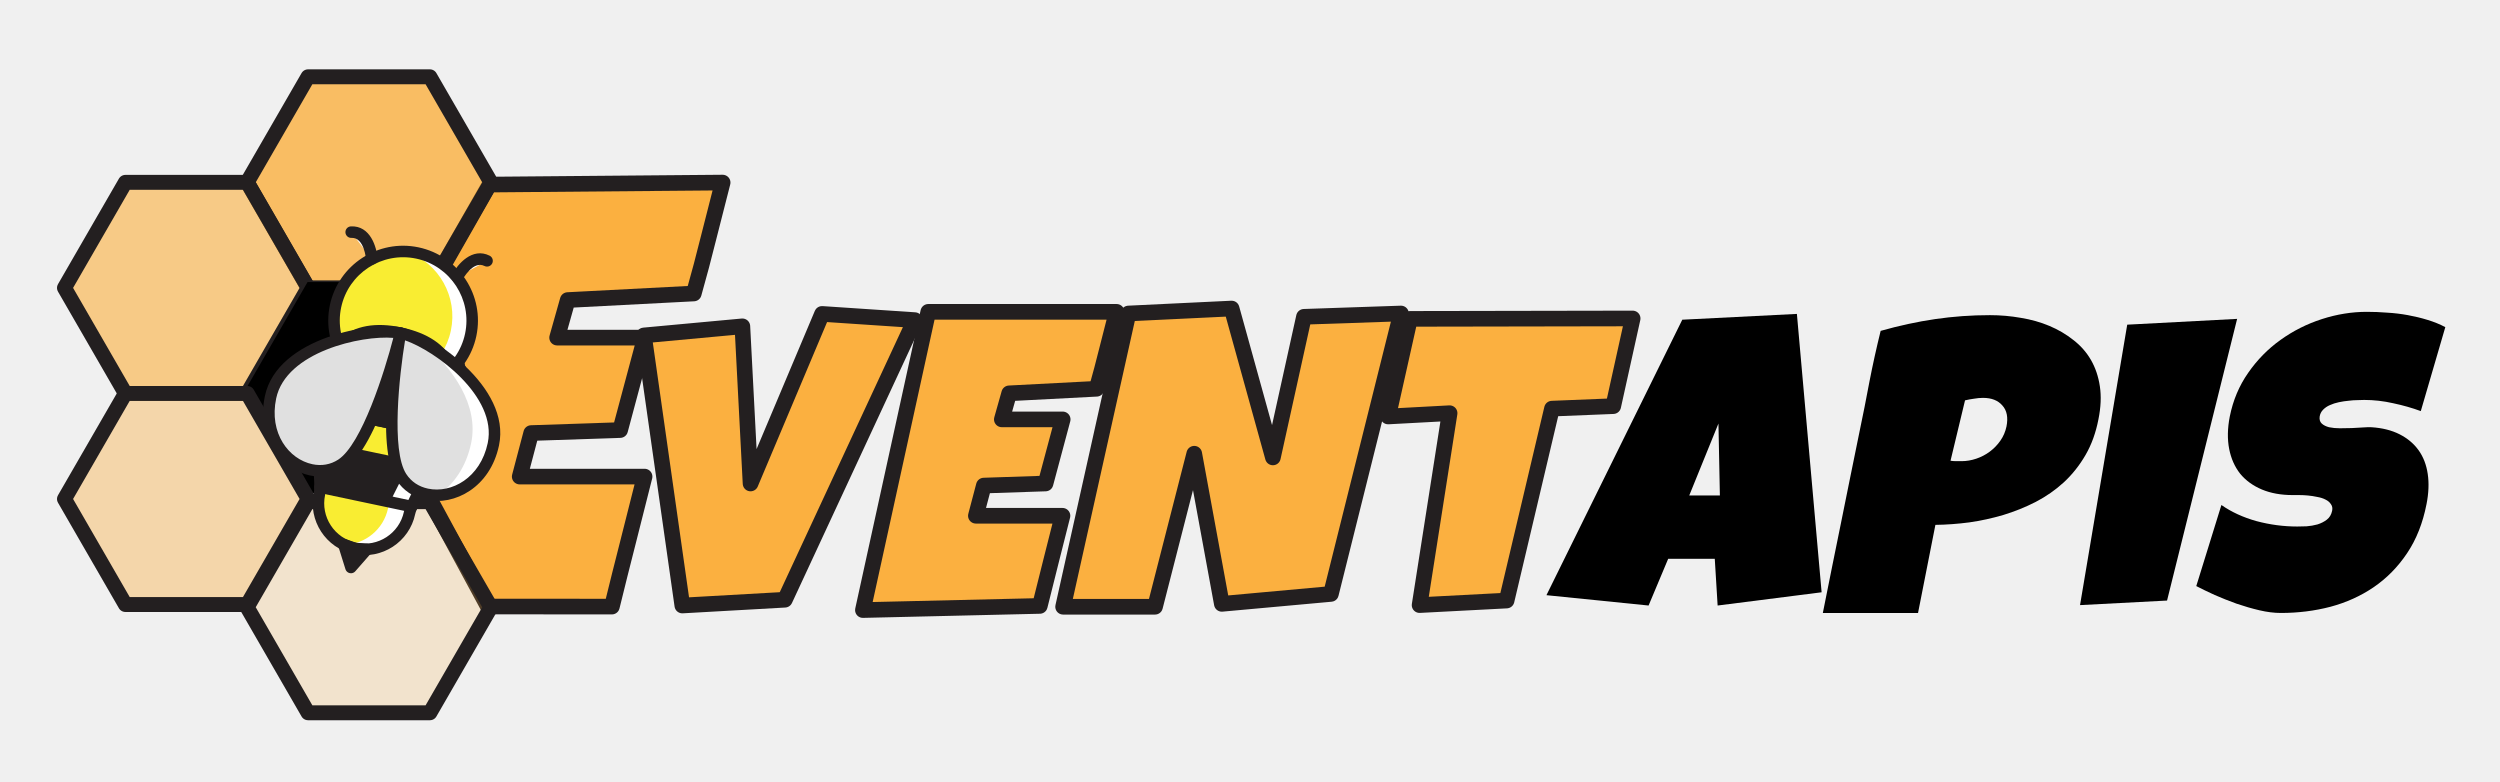
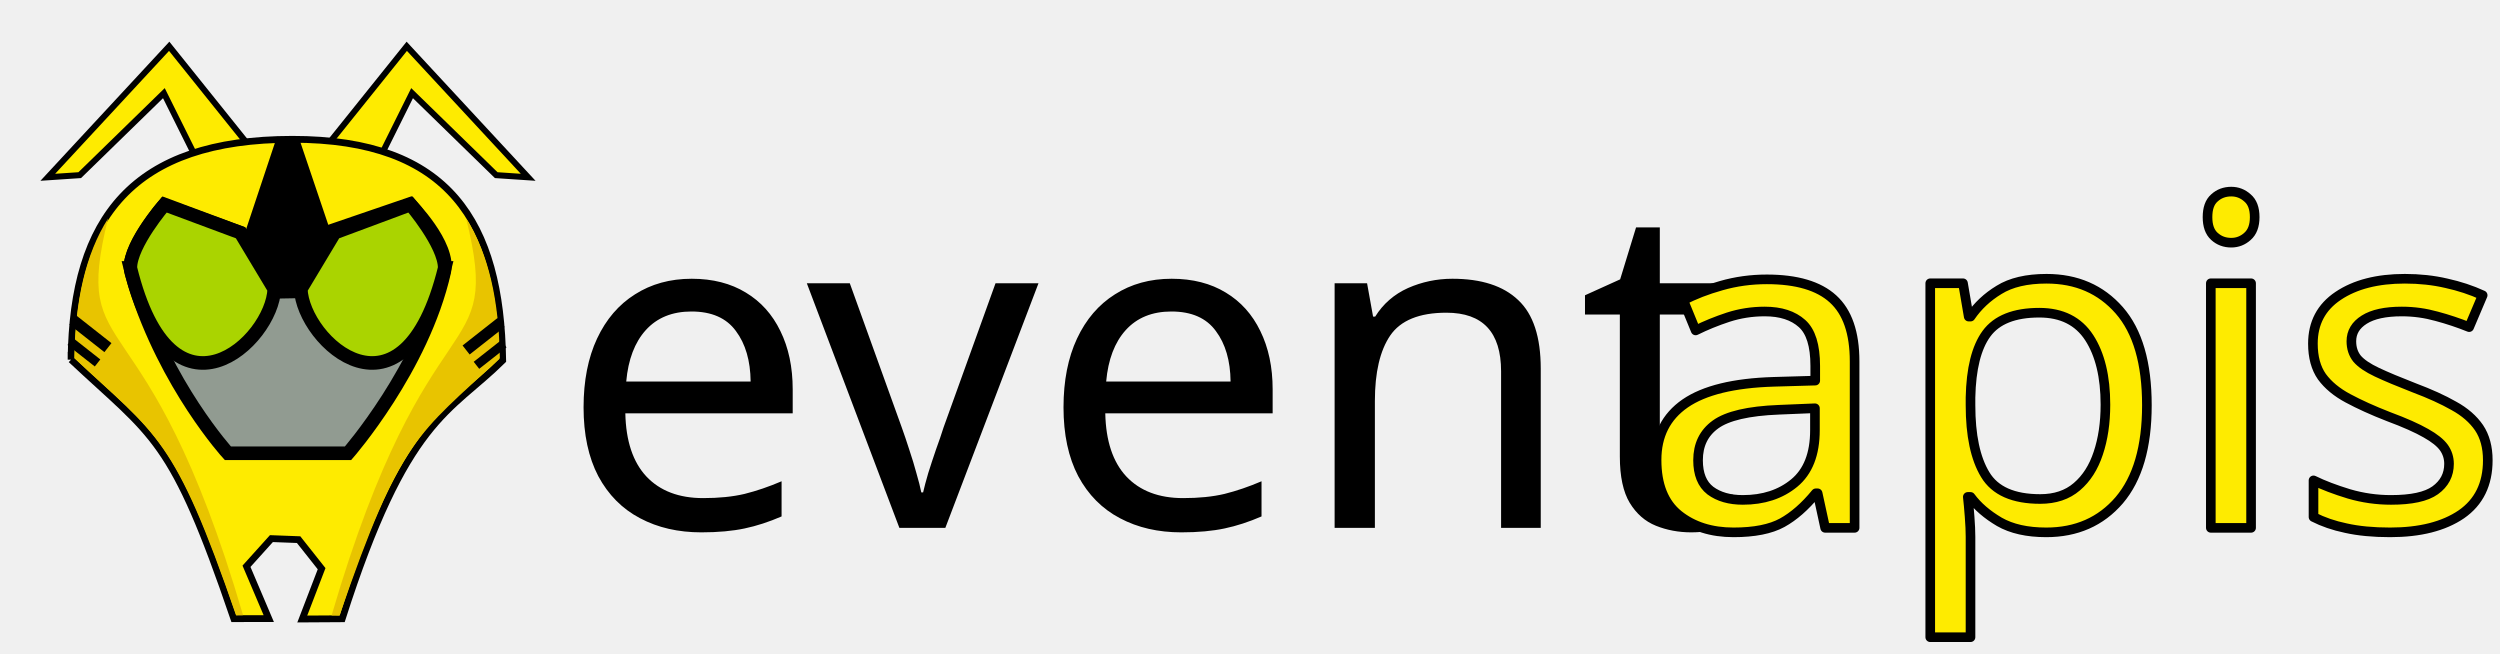
- <svg xmlns="http://www.w3.org/2000/svg" id="svg2" version="1.1" width="800" height="250" xml:space="preserve">
-   <defs id="defs6">
-     <clipPath clipPathUnits="userSpaceOnUse" id="clipPath74">
-       <path d="M 0,800 800,800 800,0 0,0 0,800 z" id="path76" />
-     </clipPath>
-     <clipPath clipPathUnits="userSpaceOnUse" id="clipPath202">
-       <path d="M 0,800 800,800 800,0 0,0 0,800 z" id="path204" />
-     </clipPath>
-     <clipPath clipPathUnits="userSpaceOnUse" id="clipPath234">
-       <path d="M 0,800 800,800 800,0 0,0 0,800 z" id="path236" />
-     </clipPath>
-     <clipPath clipPathUnits="userSpaceOnUse" id="clipPath334">
-       <path d="m 573.548,638.85 50.691,0 0,-100.534 -50.691,0 0,100.534 z" id="path336" />
-     </clipPath>
-     <clipPath clipPathUnits="userSpaceOnUse" id="clipPath478">
-       <path d="M 0,800 800,800 800,0 0,0 0,800 z" id="path480" />
-     </clipPath>
-     <clipPath clipPathUnits="userSpaceOnUse" id="clipPath854">
-       <path d="M 0,800 800,800 800,0 0,0 0,800 z" id="path856" />
-     </clipPath>
-     <clipPath clipPathUnits="userSpaceOnUse" id="clipPath902">
-       <path d="m 492.352,295.318 51.518,0 0,-59.487 -51.518,0 0,59.487 z" id="path904" />
-     </clipPath>
-     <clipPath clipPathUnits="userSpaceOnUse" id="clipPath942">
-       <path d="m 546.846,336.364 86.296,0 0,-73.387 -86.296,0 0,73.387 z" id="path944" />
-     </clipPath>
-     <clipPath clipPathUnits="userSpaceOnUse" id="clipPath966">
-       <path d="m 635.642,317.66 38.541,0 0,-38.512 -38.541,0 0,38.512 z" id="path968" />
-     </clipPath>
-     <clipPath clipPathUnits="userSpaceOnUse" id="clipPath990">
-       <path d="m 627.936,276.508 21.58,0 0,-34.95 -21.58,0 0,34.95 z" id="path992" />
-     </clipPath>
-     <clipPath clipPathUnits="userSpaceOnUse" id="clipPath1114">
-       <path d="M 0,800 800,800 800,0 0,0 0,800 z" id="path1116" />
-     </clipPath>
-     <clipPath clipPathUnits="userSpaceOnUse" id="clipPath1134">
-       <path d="M 0,800 800,800 800,0 0,0 0,800 z" id="path1136" />
-     </clipPath>
-     <clipPath clipPathUnits="userSpaceOnUse" id="clipPath74-1">
-       <path d="M 0,800 800,800 800,0 0,0 0,800 z" id="path76-4" />
-     </clipPath>
-     <clipPath clipPathUnits="userSpaceOnUse" id="clipPath74-5">
-       <path d="M 0,800 800,800 800,0 0,0 0,800 z" id="path76-8" />
-     </clipPath>
-     <clipPath clipPathUnits="userSpaceOnUse" id="clipPath478-1">
-       <path d="M 0,800 800,800 800,0 0,0 0,800 z" id="path480-0" />
-     </clipPath>
-   </defs>
-   <g id="g10" transform="matrix(1.25,0,0,-1.25,0,250)">
-     <g id="g30-8" transform="translate(1370.866,421.8868)" style="fill:#000000" />
-     <g id="g34-1" transform="translate(1370.866,421.8868)" style="fill:#000000" />
-     <g id="g174-8" transform="translate(1444.048,552.2765)" />
-     <g id="g7992" transform="translate(-58.03636,-565.6727)">
-       <path d="m 292.222,683.724 -33.261,-71.583 -26.253,-1.482 -9.832,69.147 25.207,2.33 2.092,-40.239 18.304,43.416 23.743,-1.588" style="font-size:82.182px;font-style:italic;font-variant:normal;font-weight:bold;font-stretch:normal;line-height:125%;letter-spacing:0px;word-spacing:0px;fill:#fbb040;fill-opacity:1;stroke:#231f20;stroke-width:4;stroke-linecap:round;stroke-linejoin:round;stroke-miterlimit:4;stroke-opacity:1;stroke-dasharray:none;font-family:Luckiest Guy;-inkscape-font-specification:Luckiest Guy Italic" id="path7852" />
-       <path d="m 343.892,685.842 c -0.837,-3.318 -1.674,-6.601 -2.51,-9.848 -0.802,-3.247 -1.674,-6.53 -2.615,-9.848 l -22.383,-1.165 -1.883,-6.671 15.584,0 -4.393,-16.413 -15.794,-0.529 -2.04,-7.73 12.97,0 9.204,0 c -0.976,-3.883 -1.953,-7.748 -2.929,-11.595 -0.976,-3.812 -1.935,-7.642 -2.876,-11.489 l -45.289,-1.059 16.735,76.348 48.218,0" style="font-size:82.182px;font-style:italic;font-variant:normal;font-weight:bold;font-stretch:normal;line-height:125%;letter-spacing:0px;word-spacing:0px;fill:#fbb040;fill-opacity:1;stroke:#231f20;stroke-width:4;stroke-linecap:round;stroke-linejoin:round;stroke-miterlimit:4;stroke-opacity:1;stroke-dasharray:none;font-family:Luckiest Guy;-inkscape-font-specification:Luckiest Guy Italic" id="path7854" />
-       <path d="m 416.689,685.419 -17.938,-71.794 -27.927,-2.541 -7.06,38.439 -10.041,-39.18 -23.534,0 16.735,75.077 26.41,1.271 10.564,-38.121 7.949,36.003 24.841,0.847" style="font-size:82.182px;font-style:italic;font-variant:normal;font-weight:bold;font-stretch:normal;line-height:125%;letter-spacing:0px;word-spacing:0px;fill:#fbb040;fill-opacity:1;stroke:#231f20;stroke-width:4;stroke-linecap:round;stroke-linejoin:round;stroke-miterlimit:4;stroke-opacity:1;stroke-dasharray:none;font-family:Luckiest Guy;-inkscape-font-specification:Luckiest Guy Italic" id="path7856" />
-       <path d="m 475.994,684.148 -4.968,-22.449 -15.689,-0.635 -11.61,-49.134 -22.279,-1.165 7.688,49.134 -15.741,-0.847 5.596,24.99 57.004,0.106" style="font-size:82.182px;font-style:italic;font-variant:normal;font-weight:bold;font-stretch:normal;line-height:125%;letter-spacing:0px;word-spacing:0px;fill:#fbb040;fill-opacity:1;stroke:#231f20;stroke-width:4;stroke-linecap:round;stroke-linejoin:round;stroke-miterlimit:4;stroke-opacity:1;stroke-dasharray:none;font-family:Luckiest Guy;-inkscape-font-specification:Luckiest Guy Italic" id="path7858" />
-       <path d="m 524.368,614.048 -26.619,-3.389 -0.732,11.966 -11.924,0 -5.02,-11.966 -26.148,2.647 34.777,70.524 29.339,1.482 6.328,-71.265 m -26.044,24.779 -0.366,18.425 -7.479,-18.425 7.845,0" style="font-size:82.182px;font-style:italic;font-variant:normal;font-weight:bold;font-stretch:normal;line-height:125%;letter-spacing:0px;word-spacing:0px;fill:#000000;fill-opacity:1;stroke:none;font-family:Luckiest Guy;-inkscape-font-specification:Luckiest Guy Italic" id="path7860" />
-       <path d="m 595.231,658.31 c -0.662,-3.424 -1.761,-6.459 -3.295,-9.107 -1.534,-2.647 -3.382,-4.977 -5.543,-6.989 -2.162,-1.977 -4.567,-3.653 -7.217,-5.03 -2.615,-1.341 -5.369,-2.453 -8.263,-3.336 -2.859,-0.847 -5.77,-1.483 -8.734,-1.906 -2.963,-0.388 -5.857,-0.6 -8.681,-0.635 l -4.445,-22.555 -24.37,0 c 0.802,4.024 1.586,7.942 2.353,11.754 0.767,3.812 1.534,7.589 2.301,11.33 0.767,3.777 1.534,7.571 2.301,11.383 0.767,3.812 1.569,7.748 2.406,11.807 0.906,4.306 1.761,8.612 2.563,12.919 0.837,4.306 1.795,8.648 2.876,13.025 4.742,1.341 9.396,2.347 13.963,3.018 4.602,0.671 9.274,1.006 14.016,1.006 2.684,-8e-5 5.317,-0.23 7.897,-0.688 2.615,-0.424 5.055,-1.112 7.322,-2.065 2.266,-0.953 4.306,-2.153 6.119,-3.6 1.848,-1.412 3.347,-3.106 4.498,-5.083 1.15,-1.977 1.917,-4.236 2.301,-6.777 0.383,-2.541 0.261,-5.365 -0.366,-8.471 m -23.534,-1.8 c 0.453,2.294 0.104,4.077 -1.046,5.348 -1.116,1.306 -2.772,1.959 -4.968,1.959 -0.732,-5e-5 -1.499,-0.07 -2.301,-0.212 -0.802,-0.106 -1.569,-0.247 -2.301,-0.424 l -3.713,-15.46 c 0.488,-0.07 0.959,-0.106 1.412,-0.106 0.453,-4e-5 0.924,-4e-5 1.412,0 1.255,-4e-5 2.51,0.212 3.765,0.635 1.255,0.424 2.406,1.024 3.452,1.8 1.081,0.812 1.987,1.747 2.719,2.806 0.767,1.094 1.29,2.312 1.569,3.653" style="font-size:82.182px;font-style:italic;font-variant:normal;font-weight:bold;font-stretch:normal;line-height:125%;letter-spacing:0px;word-spacing:0px;fill:#000000;fill-opacity:1;stroke:none;font-family:Luckiest Guy;-inkscape-font-specification:Luckiest Guy Italic" id="path7862" />
-       <path d="m 630.74,684.042 -17.938,-72.112 -22.278,-1.165 12.081,71.794 28.136,1.482" style="font-size:82.182px;font-style:italic;font-variant:normal;font-weight:bold;font-stretch:normal;line-height:125%;letter-spacing:0px;word-spacing:0px;fill:#000000;fill-opacity:1;stroke:none;font-family:Luckiest Guy;-inkscape-font-specification:Luckiest Guy Italic" id="path7864" />
-       <path d="m 679.22,636.603 c -0.941,-4.836 -2.597,-9.018 -4.968,-12.548 -2.336,-3.494 -5.178,-6.389 -8.524,-8.683 -3.312,-2.259 -7.008,-3.936 -11.087,-5.03 -4.044,-1.059 -8.28,-1.588 -12.708,-1.588 -1.708,0 -3.539,0.229 -5.491,0.688 -1.952,0.459 -3.905,1.024 -5.857,1.694 -1.953,0.706 -3.818,1.447 -5.596,2.224 -1.778,0.812 -3.347,1.571 -4.707,2.277 l 6.433,20.755 c 2.58,-1.8 5.578,-3.177 8.995,-4.13 3.452,-0.918 6.921,-1.377 10.407,-1.377 0.662,-10e-6 1.464,0.018 2.406,0.053 0.941,0.07 1.865,0.229 2.772,0.477 0.906,0.282 1.708,0.688 2.406,1.218 0.697,0.529 1.151,1.288 1.36,2.277 0.139,0.671 0.035,1.235 -0.314,1.694 -0.314,0.494 -0.767,0.882 -1.36,1.165 -0.593,0.318 -1.307,0.547 -2.144,0.688 -0.802,0.176 -1.604,0.3 -2.406,0.371 -0.767,0.07 -1.499,0.106 -2.196,0.106 -0.697,-3e-5 -1.255,-3e-5 -1.673,0 -2.998,-3e-5 -5.631,0.476 -7.897,1.43 -2.266,0.953 -4.114,2.294 -5.543,4.024 -1.395,1.765 -2.336,3.883 -2.824,6.353 -0.488,2.506 -0.436,5.277 0.157,8.312 0.837,4.165 2.406,7.889 4.707,11.172 2.301,3.318 5.055,6.124 8.263,8.418 3.242,2.33 6.781,4.112 10.616,5.348 3.835,1.235 7.67,1.853 11.505,1.853 1.708,-8e-5 3.452,-0.071 5.23,-0.212 1.813,-0.106 3.574,-0.318 5.282,-0.635 1.743,-0.318 3.417,-0.724 5.021,-1.218 1.639,-0.494 3.155,-1.112 4.55,-1.853 l -6.276,-21.496 c -2.197,0.812 -4.55,1.482 -7.06,2.012 -2.476,0.565 -4.951,0.847 -7.426,0.847 -0.453,-5e-5 -1.046,-0.018 -1.778,-0.053 -0.697,-5e-5 -1.447,-0.053 -2.249,-0.159 -0.802,-0.07 -1.621,-0.194 -2.458,-0.371 -0.837,-0.177 -1.604,-0.424 -2.301,-0.741 -0.662,-0.282 -1.238,-0.671 -1.726,-1.165 -0.488,-0.494 -0.785,-1.077 -0.889,-1.747 -0.104,-0.777 0.069,-1.377 0.523,-1.8 0.453,-0.424 1.081,-0.741 1.883,-0.953 0.837,-0.177 1.761,-0.265 2.772,-0.265 1.046,-5e-5 2.074,0.018 3.086,0.053 1.011,0.07 1.952,0.124 2.824,0.159 0.906,0.07 1.639,0.088 2.196,0.053 2.754,-0.177 5.142,-0.777 7.165,-1.8 2.022,-1.024 3.643,-2.383 4.864,-4.077 1.22,-1.694 2.005,-3.724 2.353,-6.089 0.349,-2.33 0.244,-4.906 -0.314,-7.73" style="font-size:82.182px;font-style:italic;font-variant:normal;font-weight:bold;font-stretch:normal;line-height:125%;letter-spacing:0px;word-spacing:0px;fill:#000000;fill-opacity:1;stroke:none;font-family:Luckiest Guy;-inkscape-font-specification:Luckiest Guy Italic" id="path7866" />
-       <path d="m 243.034,718.936 c -1.207,-4.784 -2.413,-9.517 -3.619,-14.199 -1.156,-4.682 -2.413,-9.415 -3.77,-14.199 l -32.273,-1.679 -2.715,-9.619 22.47,0 -6.334,-23.665 -22.772,-0.763 -2.941,-11.145 18.7,0 13.271,0 c -1.408,-5.598 -2.815,-11.171 -4.223,-16.718 -1.408,-5.496 -2.79,-11.018 -4.147,-16.566 l -31.751,0.022 -29.742,55.04 30.129,52.976 59.715,0.516" style="font-size:155.381px;font-style:italic;font-variant:normal;font-weight:normal;font-stretch:normal;line-height:125%;letter-spacing:0px;word-spacing:0px;fill:#fbb040;fill-opacity:1;stroke:#231f20;stroke-width:4;stroke-linecap:round;stroke-linejoin:round;stroke-miterlimit:4;stroke-opacity:1;font-family:Luckiest Guy;-inkscape-font-specification:Luckiest Guy Italic" id="path7850" />
-       <g style="opacity:0.8" transform="translate(136.8943,691.9725)" id="g14-3">
-         <path id="path16-8" style="fill:#fbb040;fill-opacity:1;fill-rule:nonzero;stroke:none" d="M 0,0 -15.599,27.02 0,54.038 l 31.199,0 L 46.798,27.02 31.199,0 0,0 z" />
-       </g>
-       <g transform="translate(136.8943,691.9725)" id="g18-5">
-         <path id="path20-2" style="fill:none;stroke:#231f20;stroke-width:3.821;stroke-linecap:round;stroke-linejoin:round;stroke-miterlimit:10;stroke-opacity:1;stroke-dasharray:none" d="M 0,0 -15.599,27.02 0,54.038 l 31.199,0 L 46.798,27.02 31.199,0 0,0 z" />
-       </g>
-       <g style="opacity:0.6" transform="translate(90.13739,664.954)" id="g22-7">
-         <path id="path24-4" style="fill:#fbb040;fill-opacity:1;fill-rule:nonzero;stroke:none" d="M 0,0 -15.599,27.019 0,54.038 l 31.199,0 L 46.798,27.019 31.199,0 0,0 z" />
-       </g>
-       <g transform="translate(90.13739,664.954)" id="g26-0">
-         <path id="path28-0" style="fill:none;stroke:#231f20;stroke-width:3.821;stroke-linecap:round;stroke-linejoin:round;stroke-miterlimit:10;stroke-opacity:1;stroke-dasharray:none" d="M 0,0 -15.599,27.019 0,54.038 l 31.199,0 L 46.798,27.019 31.199,0 0,0 z" />
-       </g>
-       <path id="path32-6" style="fill:#000000;fill-opacity:1;fill-rule:nonzero;stroke:none" d="m 136.765,639.422 -15.6,27.019 15.6,27.019 31.198,0 0.01,-29.053 -0.01,-24.985 z" />
-       <g style="opacity:0.4" transform="translate(90.13739,610.9159)" id="g46-4">
-         <path id="path48-7" style="fill:#fbb040;fill-opacity:1;fill-rule:nonzero;stroke:none" d="M 0,0 -15.599,27.019 0,54.038 l 31.199,0 L 46.798,27.019 31.199,0 0,0 z" />
-       </g>
-       <g transform="translate(90.13739,610.9159)" id="g50-5">
-         <path id="path52-0" style="fill:none;stroke:#231f20;stroke-width:3.821;stroke-linecap:round;stroke-linejoin:round;stroke-miterlimit:10;stroke-opacity:1;stroke-dasharray:none" d="M 0,0 -15.599,27.019 0,54.038 l 31.199,0 L 46.798,27.019 31.199,0 0,0 z" />
-       </g>
-       <g style="opacity:0.2" transform="translate(136.8943,583.204)" id="g62-3">
-         <path id="path64-6" style="fill:#fbb040;fill-opacity:1;fill-rule:nonzero;stroke:none" d="M 0,0 -15.599,27.02 0,54.038 l 31.199,0 L 46.798,27.02 31.199,0 0,0 z" />
-       </g>
-       <g transform="translate(136.8943,583.204)" id="g66-3">
-         <path id="path68-0" style="fill:none;stroke:#231f20;stroke-width:3.821;stroke-linecap:round;stroke-linejoin:round;stroke-miterlimit:10;stroke-opacity:1;stroke-dasharray:none" d="M 0,0 -15.599,27.02 0,54.038 l 31.199,0 L 46.798,27.02 31.199,0 0,0 z" />
-       </g>
-       <g transform="matrix(1.050506,-0.2336076,0.2336076,1.050506,-1623.302,242.7562)" id="g6326">
-         <g transform="matrix(0.7168599,0.00764288,-0.00764288,0.7168599,438.3972,200.962)" id="g6355">
-           <path id="path40-3" style="fill:#fbb040;fill-opacity:1;fill-rule:nonzero;stroke:none" d="m 1515.436,707.427 -15.599,27.02 15.599,27.018 31.199,0 15.599,-27.018 -15.599,-27.02 -31.199,0 z" />
-           <path id="path44-1" style="fill:none;stroke:#231f20;stroke-width:3.821;stroke-linecap:round;stroke-linejoin:round;stroke-miterlimit:10;stroke-opacity:1;stroke-dasharray:none" d="m 1515.436,707.427 -15.599,27.02 15.599,27.018 31.199,0 15.599,-27.018 -15.599,-27.02 -31.199,0 z" />
-           <path id="path40-9" style="fill:#fbb040;fill-opacity:1;fill-rule:nonzero;stroke:none" d="m 1515.436,707.427 -15.599,27.02 15.599,27.018 31.199,0 15.599,-27.018 -15.599,-27.02 -31.199,0 z" />
-           <path id="path44-5" style="fill:none;stroke:#231f20;stroke-width:3.821;stroke-linecap:round;stroke-linejoin:round;stroke-miterlimit:10;stroke-opacity:1;stroke-dasharray:none" d="m 1515.436,707.427 -15.599,27.02 15.599,27.018 31.199,0 15.599,-27.018 -15.599,-27.02 -31.199,0 z" />
-           <path d="m 1507.646,763.298 c 0,12.66 10.264,22.925 22.925,22.925 12.662,0 22.926,-10.265 22.926,-22.925 0,-12.66 -10.264,-22.925 -22.926,-22.925 -12.661,0 -22.925,10.265 -22.925,22.925" style="fill:#f9ed32;fill-opacity:1;fill-rule:nonzero;stroke:none" id="path84-5" />
-           <path d="m 1530.571,786.223 c -1.146,0 -2.264,-0.111 -3.366,-0.273 11.062,-1.632 19.56,-11.137 19.56,-22.652 0,-11.514 -8.498,-21.019 -19.56,-22.651 1.102,-0.162 2.22,-0.274 3.366,-0.274 12.662,0 22.925,10.265 22.925,22.925 0,12.66 -10.263,22.925 -22.925,22.925" style="fill:#ffffff;fill-opacity:1;fill-rule:nonzero;stroke:none" id="path88-33" />
-           <path d="m 1530.571,784.313 c -11.588,0 -21.015,-9.427 -21.015,-21.015 0,-11.588 9.427,-21.014 21.015,-21.014 11.587,0 21.015,9.426 21.015,21.014 0,11.588 -9.428,21.015 -21.015,21.015 m 0,-45.851 c -13.695,0 -24.836,11.142 -24.836,24.836 0,13.695 11.141,24.836 24.836,24.836 13.694,0 24.835,-11.141 24.835,-24.836 0,-13.694 -11.141,-24.836 -24.835,-24.836" style="fill:#231f20;fill-opacity:1;fill-rule:nonzero;stroke:none" id="path92-2" />
-           <path d="m 1515.288,701.315 c 0,8.44 -22.501,57.738 15.284,57.738 37.784,0 15.283,-49.298 15.283,-57.738 0,-8.44 -6.843,-15.283 -15.283,-15.283 -8.442,0 -15.284,6.843 -15.284,15.283" style="fill:#f9ed32;fill-opacity:1;fill-rule:nonzero;stroke:none" id="path96-5" />
-           <path d="m 1549.463,716.569 -3.334,-13.06 -31.116,0 -3.334,13.066 37.784,-0.006 z" style="fill:#231f20;fill-opacity:1;fill-rule:nonzero;stroke:none" id="path100-1" />
-           <path d="m 1549.385,740.32 -3.334,-13.06 -31.115,0 -3.335,13.066 37.784,-0.006 z" style="fill:#231f20;fill-opacity:1;fill-rule:nonzero;stroke:none" id="path104-6" />
-           <path d="m 1530.571,759.053 c -1.289,0 -2.501,-0.062 -3.652,-0.174 32.618,-3.145 11.631,-49.412 11.631,-57.564 0,-7.179 -4.958,-13.187 -11.631,-14.826 1.172,-0.288 2.391,-0.457 3.652,-0.457 8.44,0 15.284,6.842 15.284,15.283 0,8.44 22.501,57.738 -15.284,57.738" style="fill:#ffffff;fill-opacity:1;fill-rule:nonzero;stroke:none" id="path108-2" />
-           <path d="m 1530.571,757.143 c -7.576,0 -13.037,-2.113 -16.233,-6.282 -7.359,-9.597 -2.245,-28.634 0.812,-40.009 1.188,-4.426 2.048,-7.624 2.048,-9.537 0,-7.374 5.999,-13.373 13.373,-13.373 7.374,0 13.373,5.999 13.373,13.373 0,1.913 0.859,5.111 2.048,9.537 3.056,11.375 8.171,30.412 0.812,40.009 -3.196,4.169 -8.657,6.282 -16.233,6.282 m 0,-73.022 c -9.48,0 -17.194,7.713 -17.194,17.194 0,1.409 -0.889,4.717 -1.917,8.546 -3.24,12.055 -8.661,32.232 -0.154,43.326 3.957,5.16 10.438,7.777 19.265,7.777 8.826,0 15.309,-2.617 19.266,-7.777 8.505,-11.094 3.085,-31.271 -0.155,-43.326 -1.028,-3.829 -1.917,-7.137 -1.917,-8.546 0,-9.481 -7.713,-17.194 -17.194,-17.194" style="fill:#231f20;fill-opacity:1;fill-rule:nonzero;stroke:none" id="path112-7" />
-           <path d="m 1546.129,701.6 -31.116,0 c -1.055,0 -1.91,0.855 -1.91,1.91 0,1.056 0.855,1.91 1.91,1.91 l 31.116,0 c 1.055,0 1.91,-0.854 1.91,-1.91 0,-1.055 -0.855,-1.91 -1.91,-1.91" style="fill:#231f20;fill-opacity:1;fill-rule:nonzero;stroke:none" id="path116-1" />
-           <path d="m 1549.463,714.665 -37.783,0 c -1.056,0 -1.911,0.855 -1.911,1.91 0,1.056 0.855,1.911 1.911,1.911 l 37.783,0 c 1.055,0 1.91,-0.855 1.91,-1.911 0,-1.055 -0.855,-1.91 -1.91,-1.91" style="fill:#231f20;fill-opacity:1;fill-rule:nonzero;stroke:none" id="path120-1" />
-           <path d="m 1551.944,727.192 -42.747,0 c -1.055,0 -1.91,0.855 -1.91,1.91 0,1.056 0.855,1.91 1.91,1.91 l 42.747,0 c 1.056,0 1.911,-0.854 1.911,-1.91 0,-1.055 -0.855,-1.91 -1.911,-1.91" style="fill:#231f20;fill-opacity:1;fill-rule:nonzero;stroke:none" id="path124-5" />
-           <path d="m 1552.348,738.462 -43.709,0 c -1.056,0 -1.911,0.855 -1.911,1.911 0,1.055 0.855,1.91 1.911,1.91 l 43.709,0 c 1.056,0 1.911,-0.855 1.911,-1.91 0,-1.056 -0.855,-1.911 -1.911,-1.911" style="fill:#231f20;fill-opacity:1;fill-rule:nonzero;stroke:none" id="path128-6" />
-           <path d="m 1530.571,759.053 c -9.765,0 -37.785,-11.461 -37.785,-29.718 0,-18.256 18.468,-26.11 27.596,-16.981 9.128,9.128 10.189,46.699 10.189,46.699" style="fill:#e0e0e0;fill-opacity:1;fill-rule:nonzero;stroke:none" id="path132-85" />
-           <path d="m 1528.584,757.008 c -10.558,-1.297 -33.887,-11.876 -33.887,-27.673 0,-11.824 8.273,-18.89 16.27,-18.89 3.144,0 5.933,1.127 8.065,3.258 6.607,6.609 9.037,31.761 9.552,43.305 m -17.617,-50.384 0,0 c -9.875,0 -20.09,8.495 -20.09,22.711 0,20.064 30.125,31.629 39.695,31.629 0.516,0 1.01,-0.21 1.37,-0.579 0.359,-0.37 0.554,-0.87 0.539,-1.386 -0.044,-1.564 -1.191,-38.441 -10.748,-47.997 -2.822,-2.823 -6.646,-4.378 -10.766,-4.378" style="fill:#231f20;fill-opacity:1;fill-rule:nonzero;stroke:none" id="path136-6" />
-           <path d="m 1530.571,759.053 c 9.764,0 37.783,-11.461 37.783,-29.718 0,-18.256 -18.466,-26.11 -27.594,-16.981 -9.128,9.128 -10.189,46.699 -10.189,46.699" style="fill:#e0e0e0;fill-opacity:1;fill-rule:nonzero;stroke:none" id="path140-3" />
-           <path d="m 1538.299,757.695 c 11.846,-6.536 22.765,-16.722 22.765,-29.561 0,-8.112 -2.877,-14.598 -7.108,-19.117 7.468,1.865 14.399,9.134 14.399,20.318 0,14.589 -17.885,24.83 -30.056,28.36" style="fill:#ffffff;fill-opacity:1;fill-rule:nonzero;stroke:none" id="path144-5" />
-           <path d="m 1532.559,757.008 c 0.515,-11.544 2.945,-36.696 9.552,-43.305 2.133,-2.131 4.921,-3.258 8.065,-3.258 7.996,0 16.268,7.066 16.268,18.89 0,15.797 -23.328,26.376 -33.885,27.673 m 17.617,-50.384 c -4.12,0 -7.943,1.555 -10.767,4.378 -9.555,9.556 -10.704,46.433 -10.748,47.997 -0.014,0.516 0.181,1.016 0.54,1.386 0.36,0.369 0.854,0.579 1.37,0.579 9.57,0 39.694,-11.565 39.694,-31.629 0,-14.216 -10.215,-22.711 -20.089,-22.711" style="fill:#231f20;fill-opacity:1;fill-rule:nonzero;stroke:none" id="path148-0" />
-           <path d="m 1516.172,781.132 c 0,0 -2.476,8.912 -8.526,7.32" style="fill:#ffffff;fill-opacity:1;fill-rule:nonzero;stroke:none" id="path152-4" />
-           <path d="m 1516.171,779.221 c -0.836,0 -1.603,0.554 -1.838,1.396 -0.028,0.098 -2.058,7.072 -6.201,5.988 -1.016,-0.269 -2.065,0.34 -2.334,1.361 -0.268,1.021 0.341,2.066 1.362,2.334 6.233,1.639 9.822,-4.946 10.853,-8.656 0.282,-1.016 -0.313,-2.07 -1.33,-2.352 -0.171,-0.048 -0.342,-0.071 -0.512,-0.071" style="fill:#231f20;fill-opacity:1;fill-rule:nonzero;stroke:none" id="path156-1" />
-           <path d="m 1545.199,781.132 c 0,0 2.476,8.912 8.526,7.32" style="fill:#ffffff;fill-opacity:1;fill-rule:nonzero;stroke:none" id="path160-6" />
-           <path d="m 1545.2,779.224 c -0.17,0 -0.343,0.022 -0.515,0.071 -1.015,0.284 -1.608,1.334 -1.326,2.349 1.031,3.711 4.627,10.293 10.853,8.656 1.02,-0.268 1.63,-1.313 1.361,-2.334 -0.269,-1.019 -1.312,-1.629 -2.334,-1.361 -4.154,1.095 -6.18,-5.917 -6.2,-5.987 -0.238,-0.842 -1.005,-1.394 -1.839,-1.394" style="fill:#231f20;fill-opacity:1;fill-rule:nonzero;stroke:none" id="path164-8" />
-           <path d="m 1530.571,686.031 -3.918,0.509 3.918,-6.983 3.917,6.983 -3.917,-0.509 z" style="fill:#231f20;fill-opacity:1;fill-rule:nonzero;stroke:none" id="path168-4" />
-           <path d="m 1530.571,686.031 -3.918,0.509 3.918,-6.983 3.917,6.983 -3.917,-0.509 z" style="fill:none;stroke:#231f20;stroke-width:3.821;stroke-linecap:round;stroke-linejoin:round;stroke-miterlimit:10;stroke-opacity:1;stroke-dasharray:none" id="path172-9" />
-         </g>
-       </g>
+ <svg xmlns="http://www.w3.org/2000/svg" viewBox="0 0 130 34" height="34" width="130" version="1.1" id="svg3355">
+   <defs id="defs3359" />
+   <g transform="translate(-2.474874,62.2254)" id="g4450">
+     <g id="g4423" transform="matrix(0.3691384,0,0,0.3691384,-71.12496,-29.3613)">
+       <path style="fill:#feeb00;fill-opacity:1;fill-rule:nonzero;stroke:#000000;stroke-width:0.849;stroke-opacity:1" d="m 256.683,-82.509 -10.974,13.678 6.286,3.858 5.438,-10.934 11.852,11.552 4.501,0.3 z" id="path4421" />
+       <path id="rect4418" d="m 223.217,-82.509 10.974,13.678 -6.286,3.858 -5.438,-10.934 -11.852,11.552 -4.501,0.3 z" style="fill:#feeb00;fill-opacity:1;fill-rule:nonzero;stroke:#000000;stroke-width:0.849;stroke-opacity:1" />
+       <path id="rect3367-9" d="m 209.397,-38.366 c 0.228,-20.005 8.711,-31.027 31.161,-31.038 22.14,-0.012 29.346,11.695 29.64,31.145 -7.479,7.41 -13.559,8.02 -22.611,36.393 l -5.623,0.035 2.723,-7.088 -3.238,-4.091 -3.833,-0.146 -3.51,3.897 3.138,7.374 -4.92,0.002 c -8.739,-25.681 -11.247,-25.509 -22.927,-36.484 z" style="fill:#feeb00;fill-opacity:1;fill-rule:evenodd;stroke:#000000;stroke-width:0.959;stroke-linecap:butt;stroke-linejoin:miter;stroke-miterlimit:4;stroke-dasharray:none;stroke-opacity:1" />
+       <path id="rect4178-2" d="m 217.879,-50.639 c -0.916,-3.206 4.62,-9.507 4.62,-9.507 l 10.775,3.921 5.04,8.299 3.185,-0.059 4.64,-8.539 10.957,-3.752 c 0,0 5.715,5.731 4.863,9.533 -3.035,13.553 -13.55,25.566 -13.55,25.566 l -16.926,0 c 0,0 -8.677,-9.502 -13.103,-23.71 z" style="fill:#919b91;fill-opacity:1;stroke:#000000;stroke-width:1.919;stroke-miterlimit:4;stroke-dasharray:none;stroke-opacity:1" />
+       <path id="rect4178-2-9-0" d="m 262.032,-51.28 c 0,-3.334 -4.817,-8.947 -4.817,-8.947 l -10.703,3.985 -4.758,7.924 c 0.282,7.377 14.494,20.601 20.279,-2.962 z" style="fill:#aad400;fill-opacity:1;fill-rule:nonzero;stroke:#000000;stroke-width:1.919;stroke-miterlimit:4;stroke-dasharray:none;stroke-opacity:1" />
+       <path id="rect4282" d="m 238.207,-69.203 3.359,-0.177 4.419,13.081 -4.733,8.41 -2.126,0.273 -5.25,-8.594 z" style="fill:#000000;fill-opacity:1;stroke:none;stroke-opacity:1" />
+       <path id="rect3367-9-33" d="m 214.603,-58.242 c -3.179,5.016 -4.643,11.617 -4.734,19.674 11.679,10.975 14.027,10.913 22.766,36.219 l 0.988,-0.016 C 220.046,-48.817 209.349,-36.938 214.603,-58.242 Z" style="fill:#e8c400;fill-opacity:1;fill-rule:evenodd;stroke:none;stroke-width:0.959;stroke-linecap:butt;stroke-linejoin:miter;stroke-miterlimit:4;stroke-dasharray:none;stroke-opacity:1" />
+       <path id="rect3367-9-33-1" d="m 265.051,-58.242 c 3.179,5.016 4.643,11.617 4.734,19.674 -11.679,10.975 -13.839,10.944 -22.578,36.25 l -1.113,-0.016 c 13.577,-46.453 24.211,-34.604 18.957,-55.908 z" style="fill:#e8c400;fill-opacity:1;fill-rule:evenodd;stroke:none;stroke-width:0.959;stroke-linecap:butt;stroke-linejoin:miter;stroke-miterlimit:4;stroke-dasharray:none;stroke-opacity:1" />
+       <rect transform="matrix(0.7858833,0.6183749,-0.6183749,0.7858833,0,0)" y="-164.98" x="137.602" height="1.611" width="6.266" id="rect4323" style="fill:#000000;fill-opacity:1;stroke:none;stroke-opacity:1" />
+       <rect transform="matrix(0.7858833,0.6183749,-0.6183749,0.7858833,0,0)" y="-162.205" x="139.161" height="1.259" width="4.895" id="rect4323-3" style="fill:#000000;fill-opacity:1;stroke:none;stroke-opacity:1" />
+       <rect transform="matrix(-0.7858833,0.6183749,0.6183749,0.7858833,0,0)" y="131.87" x="-239.123" height="1.611" width="6.266" id="rect4323-0" style="fill:#000000;fill-opacity:1;stroke:none;stroke-opacity:1" />
+       <rect transform="matrix(-0.7858833,0.6183749,0.6183749,0.7858833,0,0)" y="134.644" x="-237.564" height="1.259" width="4.895" id="rect4323-3-6" style="fill:#000000;fill-opacity:1;stroke:none;stroke-opacity:1" />
+       <path style="fill:#aad400;fill-opacity:1;fill-rule:nonzero;stroke:#000000;stroke-width:1.919;stroke-miterlimit:4;stroke-dasharray:none;stroke-opacity:1" d="m 217.742,-51.28 c 0,-3.334 4.817,-8.947 4.817,-8.947 l 10.703,3.985 4.758,7.924 c -0.282,7.377 -14.494,20.601 -20.279,-2.962 z" id="path4414" />
    </g>
+     <text xml:space="preserve" style="font-style:normal;font-weight:normal;font-size:23.723px;line-height:125%;font-family:sans-serif;letter-spacing:0px;word-spacing:0px;fill:#000000;fill-opacity:1;stroke:none;stroke-width:1px;stroke-linecap:butt;stroke-linejoin:miter;stroke-opacity:1" x="31.524" y="-34.776" id="text4438">
+       <tspan id="tspan4440" x="31.524" y="-34.776" style="font-style:normal;font-variant:normal;font-weight:normal;font-stretch:condensed;font-family:Impact;-inkscape-font-specification:'Impact Condensed';fill:#000000;fill-opacity:1">event<tspan style="fill:#000000;fill-opacity:1" id="tspan4442" />
+       </tspan>
+     </text>
+     <text id="text4444" y="-34.776" x="87.524" style="font-style:normal;font-weight:normal;font-size:23.723px;line-height:125%;font-family:sans-serif;letter-spacing:0px;word-spacing:0px;fill:#feeb00;fill-opacity:1;stroke:#000000;stroke-width:0.5;stroke-linecap:butt;stroke-linejoin:round;stroke-miterlimit:4;stroke-dasharray:none;stroke-opacity:1" xml:space="preserve">
+       <tspan style="font-style:normal;font-variant:normal;font-weight:normal;font-stretch:condensed;font-family:Impact;-inkscape-font-specification:'Impact Condensed';fill:#feeb00;fill-opacity:1;stroke:#000000;stroke-width:0.5;stroke-linejoin:round;stroke-miterlimit:4;stroke-dasharray:none;stroke-opacity:1" y="-34.776" x="87.524" id="tspan4446">apis</tspan>
+     </text>
  </g>
</svg>
